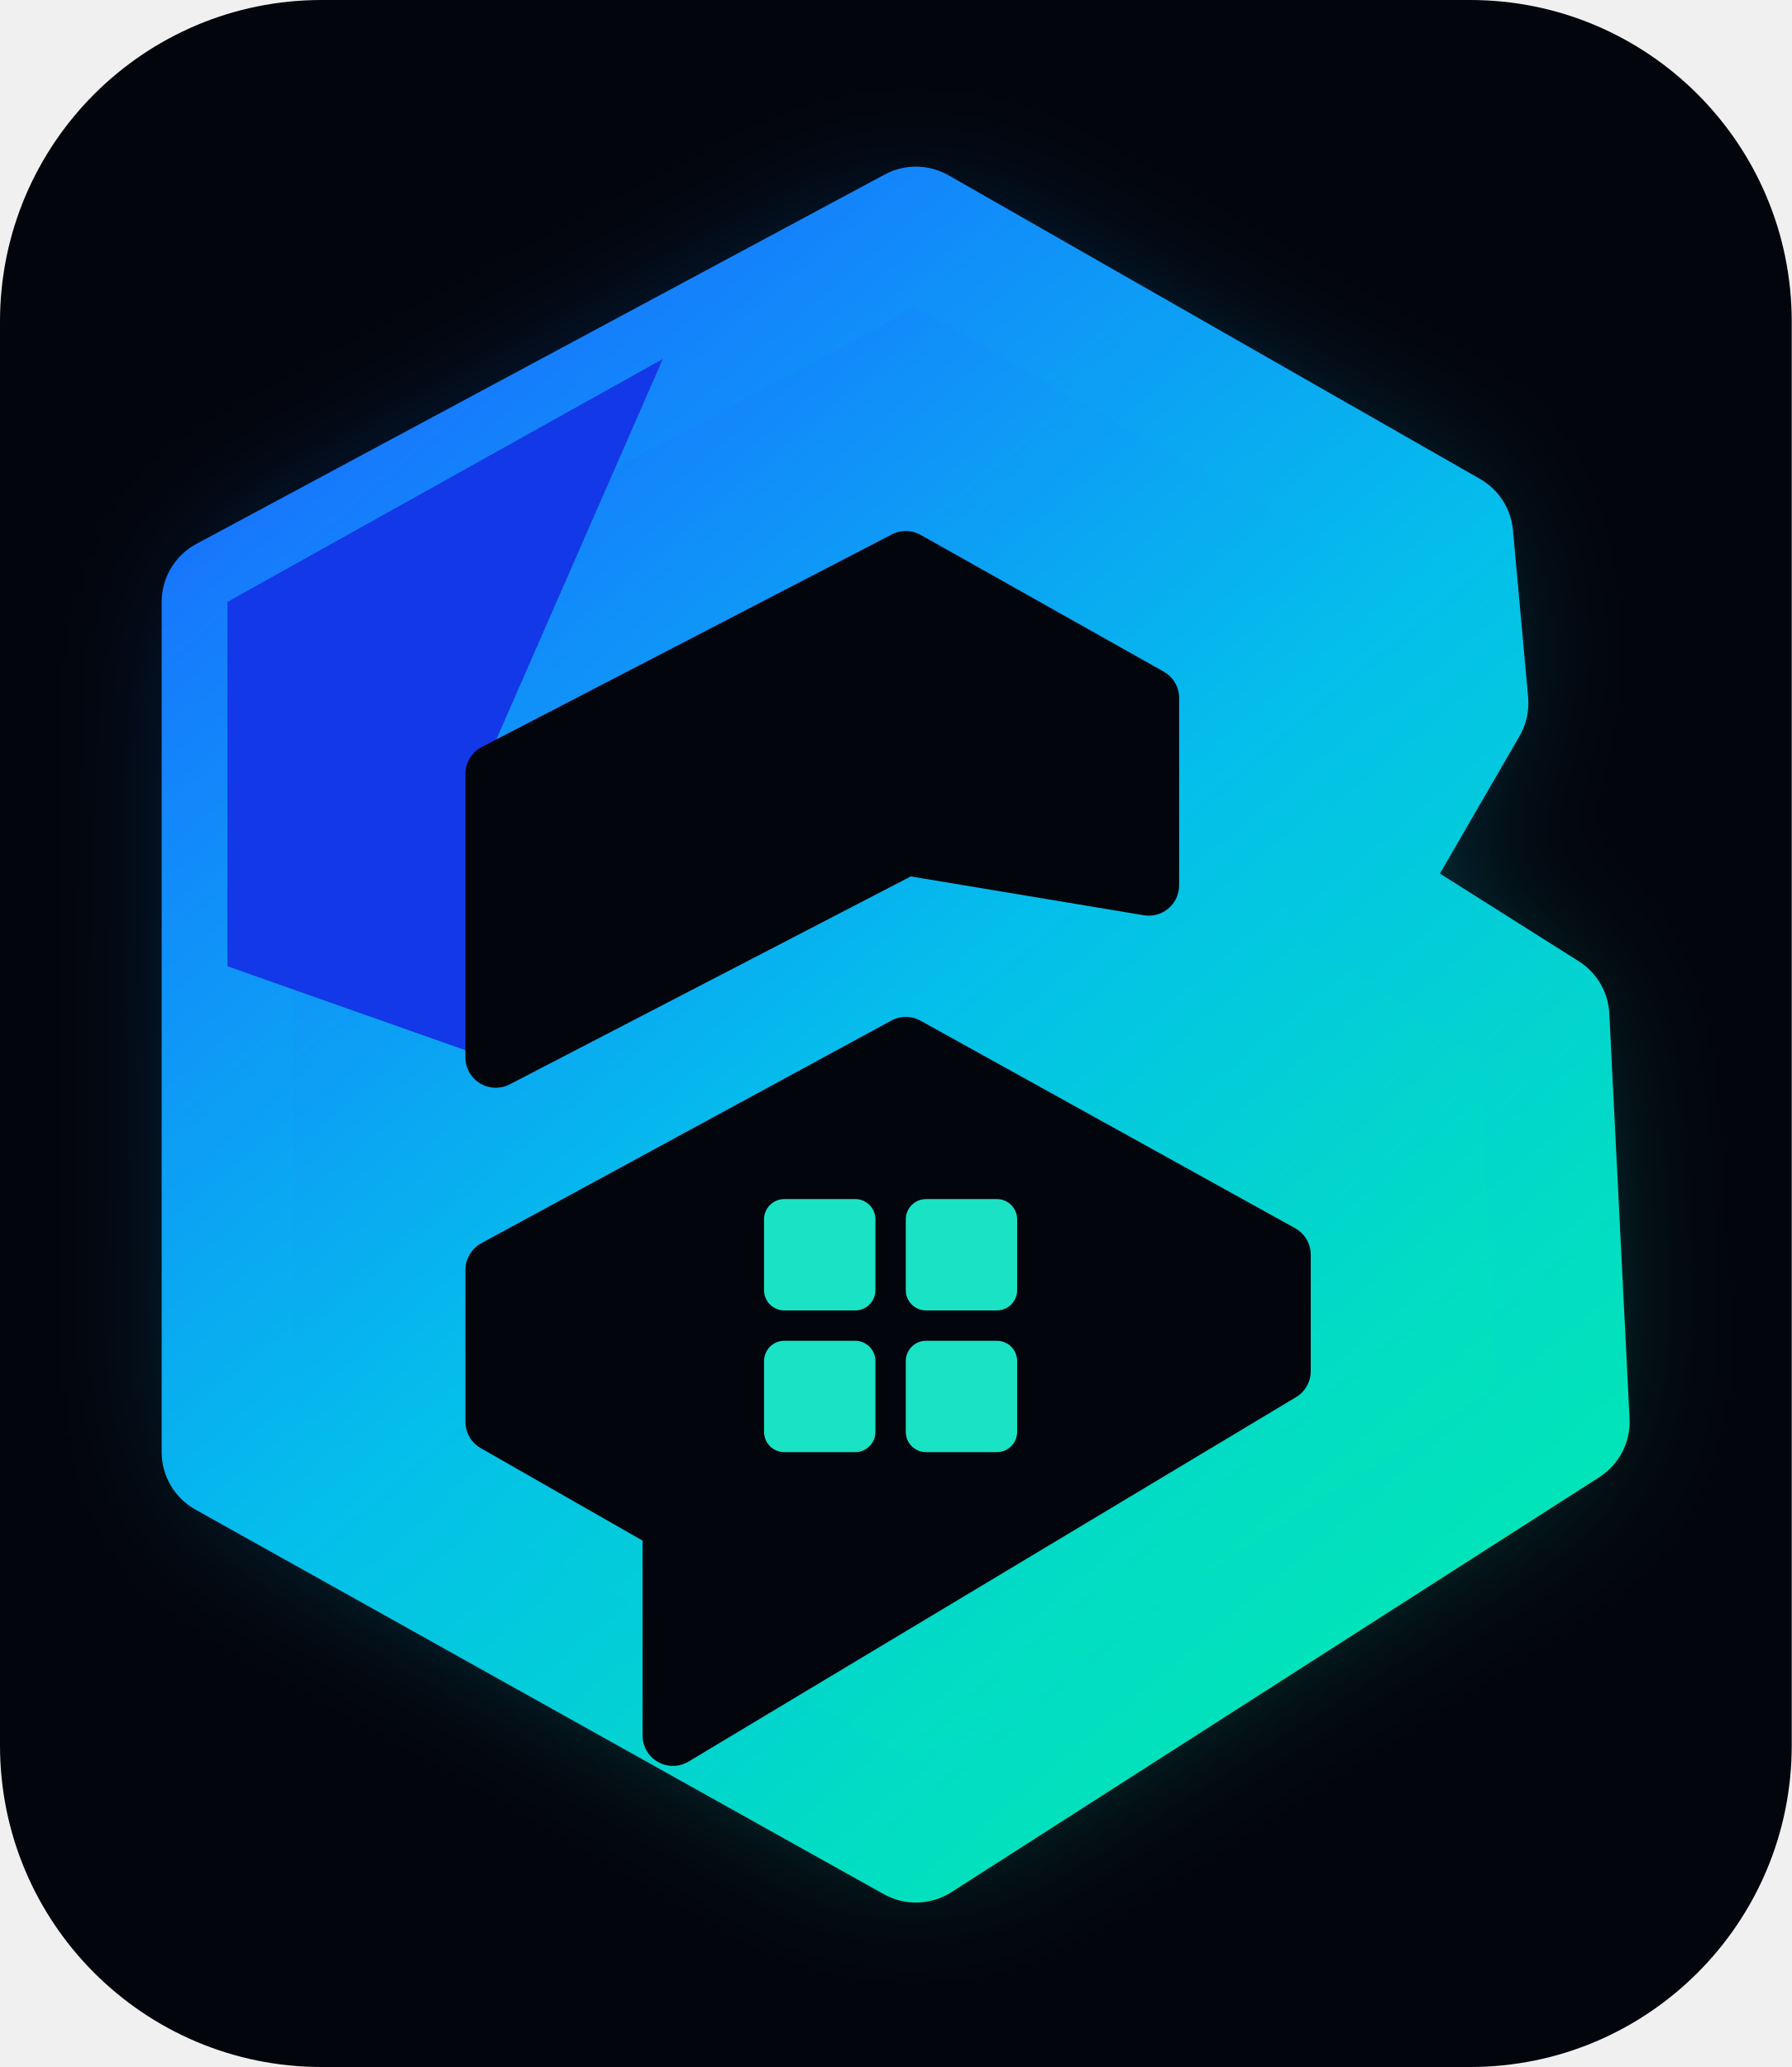
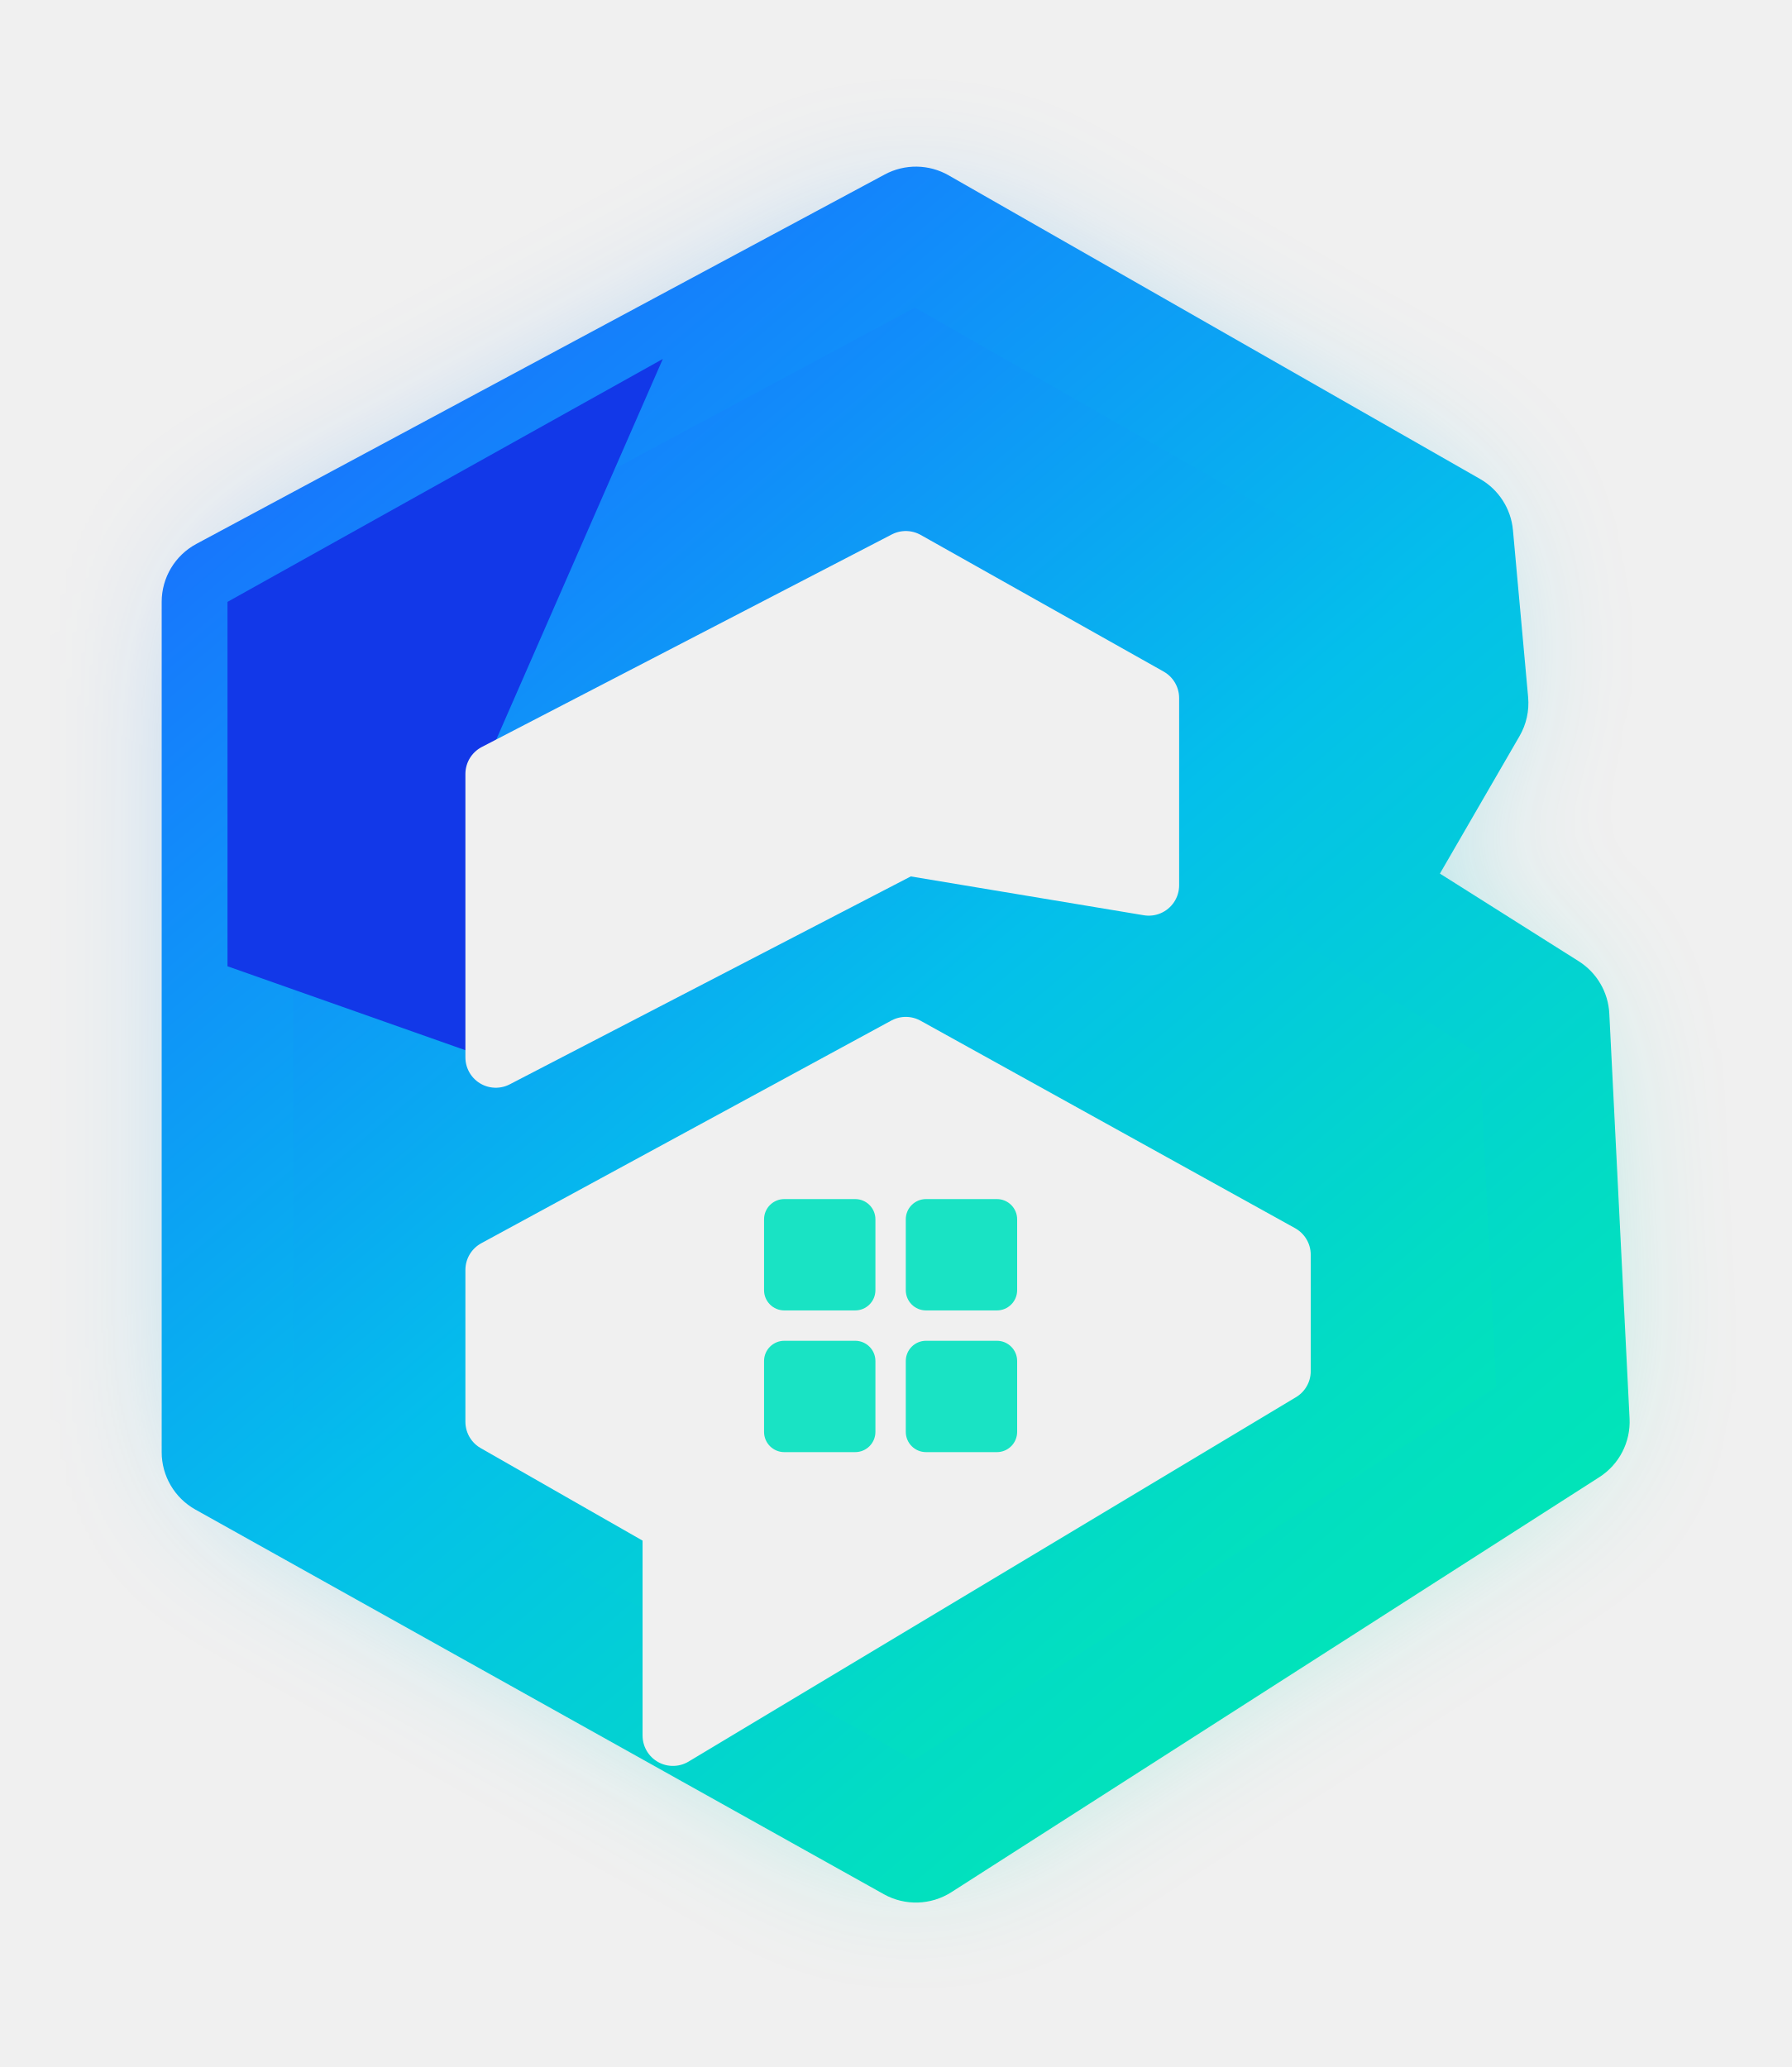
<svg xmlns="http://www.w3.org/2000/svg" viewBox="72 72 156 180">
  <defs>
    <linearGradient id="bt-g1" gradientUnits="userSpaceOnUse" x1="91" y1="700" x2="209" y2="560">
      <stop offset="0" stop-color="#1f5bff" />
      <stop offset=".25" stop-color="#118dfa" />
      <stop offset=".5" stop-color="#04bfeb" />
      <stop offset=".75" stop-color="#02dcc4" />
      <stop offset="1" stop-color="#00f2a6" />
    </linearGradient>
    <linearGradient id="bt-g2" gradientUnits="userSpaceOnUse" x1="86" y1="706" x2="214" y2="554">
      <stop offset="0" stop-color="#1f5bff" />
      <stop offset=".25" stop-color="#118dfa" />
      <stop offset=".5" stop-color="#04bfeb" />
      <stop offset=".75" stop-color="#02dcc4" />
      <stop offset="1" stop-color="#00f2a6" />
    </linearGradient>
    <filter id="bt-glow" x="-30%" y="-30%" width="160%" height="160%">
      <feGaussianBlur stdDeviation="7" />
    </filter>
+     <mask id="bt-holes" maskUnits="userSpaceOnUse" x="0" y="0" width="612" height="792">
+       <rect width="612" height="792" fill="#fff" />
+       <path transform="matrix(1,0,0,-1,0,792)" d="M115.165 652.602 150.864 671.113 172.019 659.213V642.906L150.864 646.432 115.165 627.922Z" fill="#000" />
+       <path transform="matrix(.4407267,0,0,.4407267,23.93488,-108.2904)" stroke-width="12" stroke-linecap="butt" stroke-linejoin="round" fill="none" stroke="#000" d="M207 562 288 520 336 547V584L288 576 207 618Z" />
+       <path transform="matrix(1,0,0,-1,0,792)" d="M150.864 628.803 183.478 610.733V600.596L130.591 568.864V587.375L115.165 596.189V609.411Z" fill="#000" />
+       <path transform="matrix(.4407267,0,0,.4407267,23.93488,-108.2904)" stroke-width="12" stroke-linecap="butt" stroke-linejoin="round" fill="none" stroke="#000" d="M288 616 362 657V680L242 752V710L207 690V660Z" />
+     </mask>
  </defs>
-   <rect x="72" y="72" width="156" height="180" rx="28" fill="#03050d" />
-   <path transform="matrix(1,0,0,-1,0,792)" d="M151.746 699.76 198.022 673.316 199.344 658.773 189.648 642.025 206.396 631.447 208.159 596.189 151.746 560.05 91.807 593.545V667.587Z" fill="url(#bt-g1)" opacity=".45" filter="url(#bt-glow)" />
-   <path transform="matrix(1,0,0,-1,0,792)" d="M151.746 699.76 198.022 673.316 199.344 658.773 189.648 642.025 206.396 631.447 208.159 596.189 151.746 560.05 91.807 593.545V667.587Z" fill="url(#bt-g1)" />
-   <path transform="matrix(1,0,0,-1,0,792)" d="M148.903 694.785 195.179 668.342 192.316 672.798 193.638 658.254 194.386 661.643 184.69 644.895C183.147 642.231 183.986 638.824 186.589 637.181L203.336 626.603 200.673 631.161 202.436 595.903 205.068 601.014 148.655 564.874 154.541 565.051 94.602 598.546 97.536 593.545V667.587L94.516 662.539 154.455 694.712 148.903 694.785ZM154.588 704.735C152.874 705.714 150.776 705.742 149.036 704.808L89.097 672.635C87.238 671.637 86.077 669.697 86.077 667.587V593.545C86.077 591.469 87.2 589.556 89.012 588.543L148.951 555.048C150.795 554.017 153.057 554.086 154.836 555.225L211.249 591.365C212.979 592.473 213.984 594.423 213.881 596.475L212.118 631.734C212.025 633.596 211.032 635.296 209.455 636.292L192.708 646.869 194.607 639.154 204.303 655.902C204.896 656.927 205.157 658.111 205.05 659.291L203.728 673.835C203.558 675.699 202.489 677.362 200.865 678.291L154.588 704.735Z" fill="url(#bt-g2)" />
-   <path transform="matrix(1,0,0,-1,0,792)" d="M91.807 667.587 129.709 688.742 114.284 653.484V627.922L91.807 635.855Z" fill="#1238e8" />
-   <path transform="matrix(1,0,0,-1,0,792)" d="M115.165 652.602 150.864 671.113 172.019 659.213V642.906L150.864 646.432 115.165 627.922Z" fill="#03050d" />
-   <path transform="matrix(.4407267,0,0,.4407267,23.93488,-108.2904)" stroke-width="12" stroke-linecap="butt" stroke-linejoin="round" fill="none" stroke="#03050d" d="M207 562 288 520 336 547V584L288 576 207 618Z" />
-   <path transform="matrix(1,0,0,-1,0,792)" d="M150.864 628.803 183.478 610.733V600.596L130.591 568.864V587.375L115.165 596.189V609.411Z" fill="#03050d" />
-   <path transform="matrix(.4407267,0,0,.4407267,23.93488,-108.2904)" stroke-width="12" stroke-linecap="butt" stroke-linejoin="round" fill="none" stroke="#03050d" d="M288 616 362 657V680L242 752V710L207 690V660Z" />
+   <g mask="url(#bt-holes)">
+     <path transform="matrix(1,0,0,-1,0,792)" d="M151.746 699.76 198.022 673.316 199.344 658.773 189.648 642.025 206.396 631.447 208.159 596.189 151.746 560.05 91.807 593.545V667.587Z" fill="url(#bt-g1)" opacity=".45" filter="url(#bt-glow)" />
+     <path transform="matrix(1,0,0,-1,0,792)" d="M151.746 699.76 198.022 673.316 199.344 658.773 189.648 642.025 206.396 631.447 208.159 596.189 151.746 560.05 91.807 593.545V667.587Z" fill="url(#bt-g1)" />
+     <path transform="matrix(1,0,0,-1,0,792)" d="M148.903 694.785 195.179 668.342 192.316 672.798 193.638 658.254 194.386 661.643 184.69 644.895C183.147 642.231 183.986 638.824 186.589 637.181L203.336 626.603 200.673 631.161 202.436 595.903 205.068 601.014 148.655 564.874 154.541 565.051 94.602 598.546 97.536 593.545V667.587L94.516 662.539 154.455 694.712 148.903 694.785ZM154.588 704.735C152.874 705.714 150.776 705.742 149.036 704.808L89.097 672.635C87.238 671.637 86.077 669.697 86.077 667.587V593.545C86.077 591.469 87.2 589.556 89.012 588.543L148.951 555.048C150.795 554.017 153.057 554.086 154.836 555.225L211.249 591.365C212.979 592.473 213.984 594.423 213.881 596.475L212.118 631.734C212.025 633.596 211.032 635.296 209.455 636.292L192.708 646.869 194.607 639.154 204.303 655.902C204.896 656.927 205.157 658.111 205.05 659.291L203.728 673.835C203.558 675.699 202.489 677.362 200.865 678.291L154.588 704.735Z" fill="url(#bt-g2)" />
+     <path transform="matrix(1,0,0,-1,0,792)" d="M91.807 667.587 129.709 688.742 114.284 653.484V627.922L91.807 635.855Z" fill="#1238e8" />
+   </g>
  <path transform="matrix(1,0,0,-1,0,792)" d="M140.287 615.581H146.457C147.431 615.581 148.22 614.792 148.22 613.818V607.648C148.22 606.674 147.431 605.885 146.457 605.885H140.287C139.313 605.885 138.524 606.674 138.524 607.648V613.818C138.524 614.792 139.313 615.581 140.287 615.581Z" fill="#19e3c4" />
  <path transform="matrix(1,0,0,-1,0,792)" d="M152.627 615.581H158.797C159.771 615.581 160.56 614.792 160.56 613.818V607.648C160.56 606.674 159.771 605.885 158.797 605.885H152.627C151.653 605.885 150.864 606.674 150.864 607.648V613.818C150.864 614.792 151.653 615.581 152.627 615.581Z" fill="#19e3c4" />
  <path transform="matrix(1,0,0,-1,0,792)" d="M140.287 603.241H146.457C147.431 603.241 148.22 602.452 148.22 601.478V595.308C148.22 594.334 147.431 593.545 146.457 593.545H140.287C139.313 593.545 138.524 594.334 138.524 595.308V601.478C138.524 602.452 139.313 603.241 140.287 603.241Z" fill="#19e3c4" />
  <path transform="matrix(1,0,0,-1,0,792)" d="M152.627 603.241H158.797C159.771 603.241 160.56 602.452 160.56 601.478V595.308C160.56 594.334 159.771 593.545 158.797 593.545H152.627C151.653 593.545 150.864 594.334 150.864 595.308V601.478C150.864 602.452 151.653 603.241 152.627 603.241Z" fill="#19e3c4" />
</svg>
